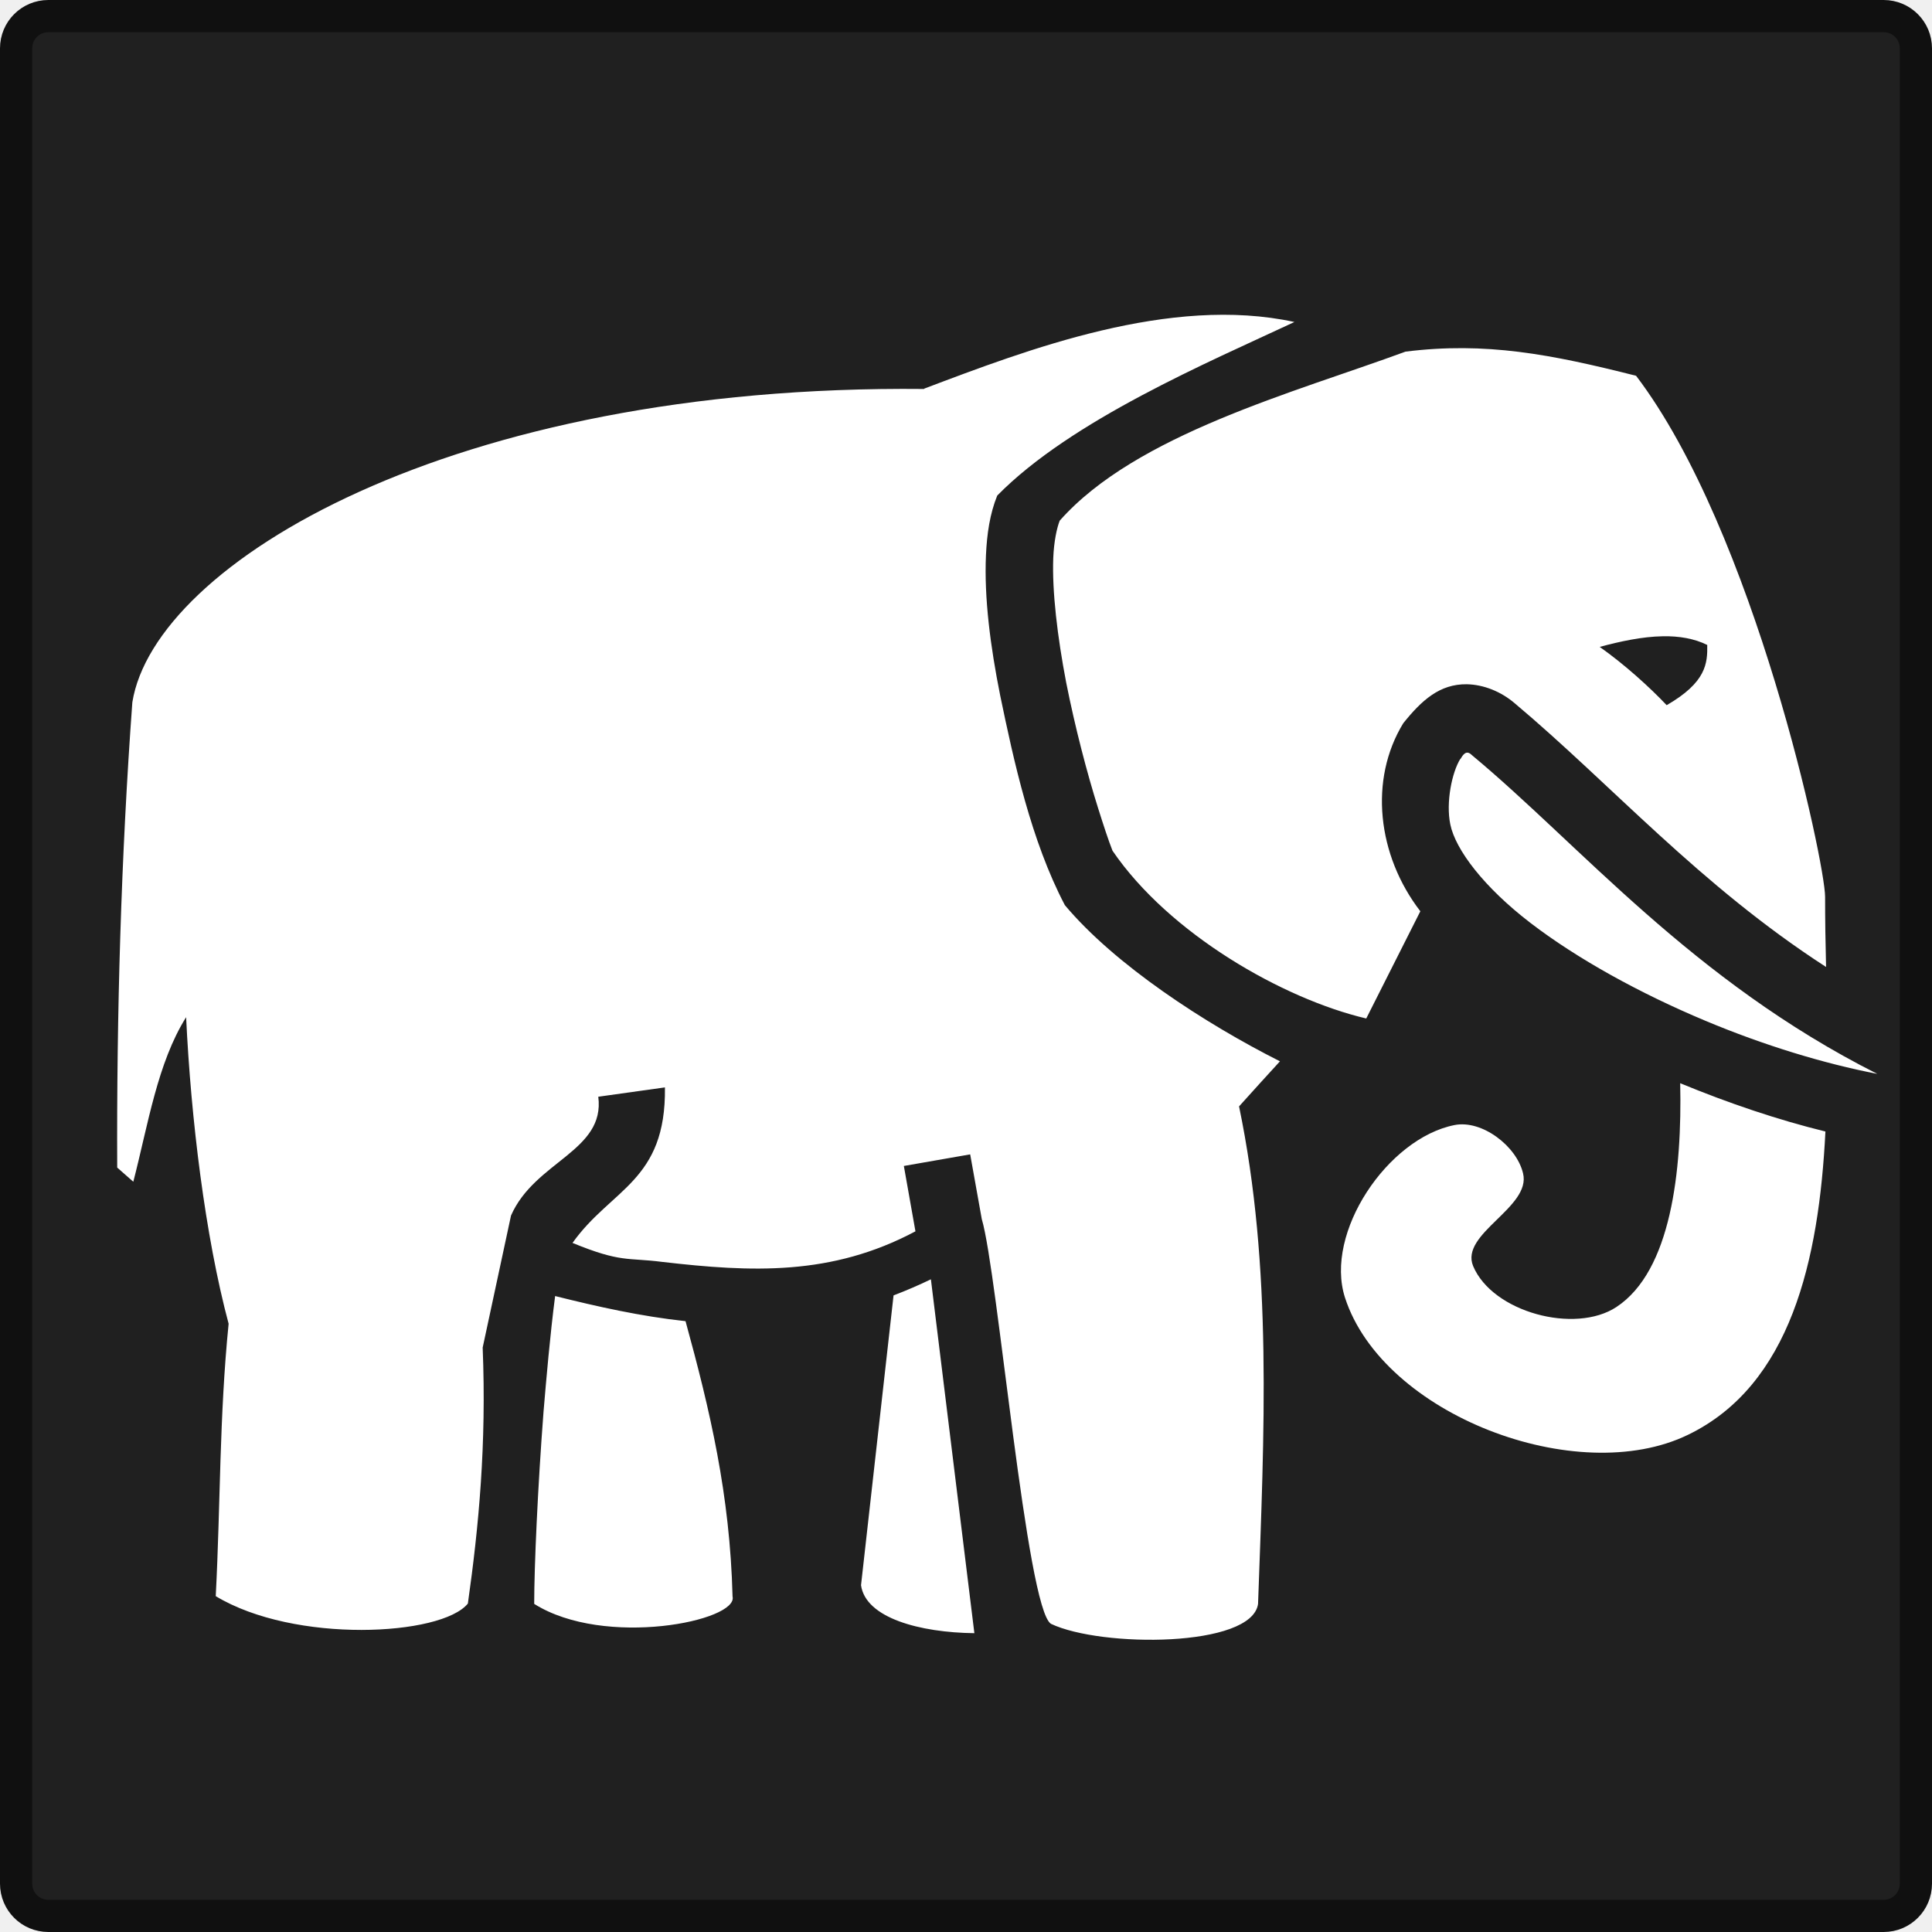
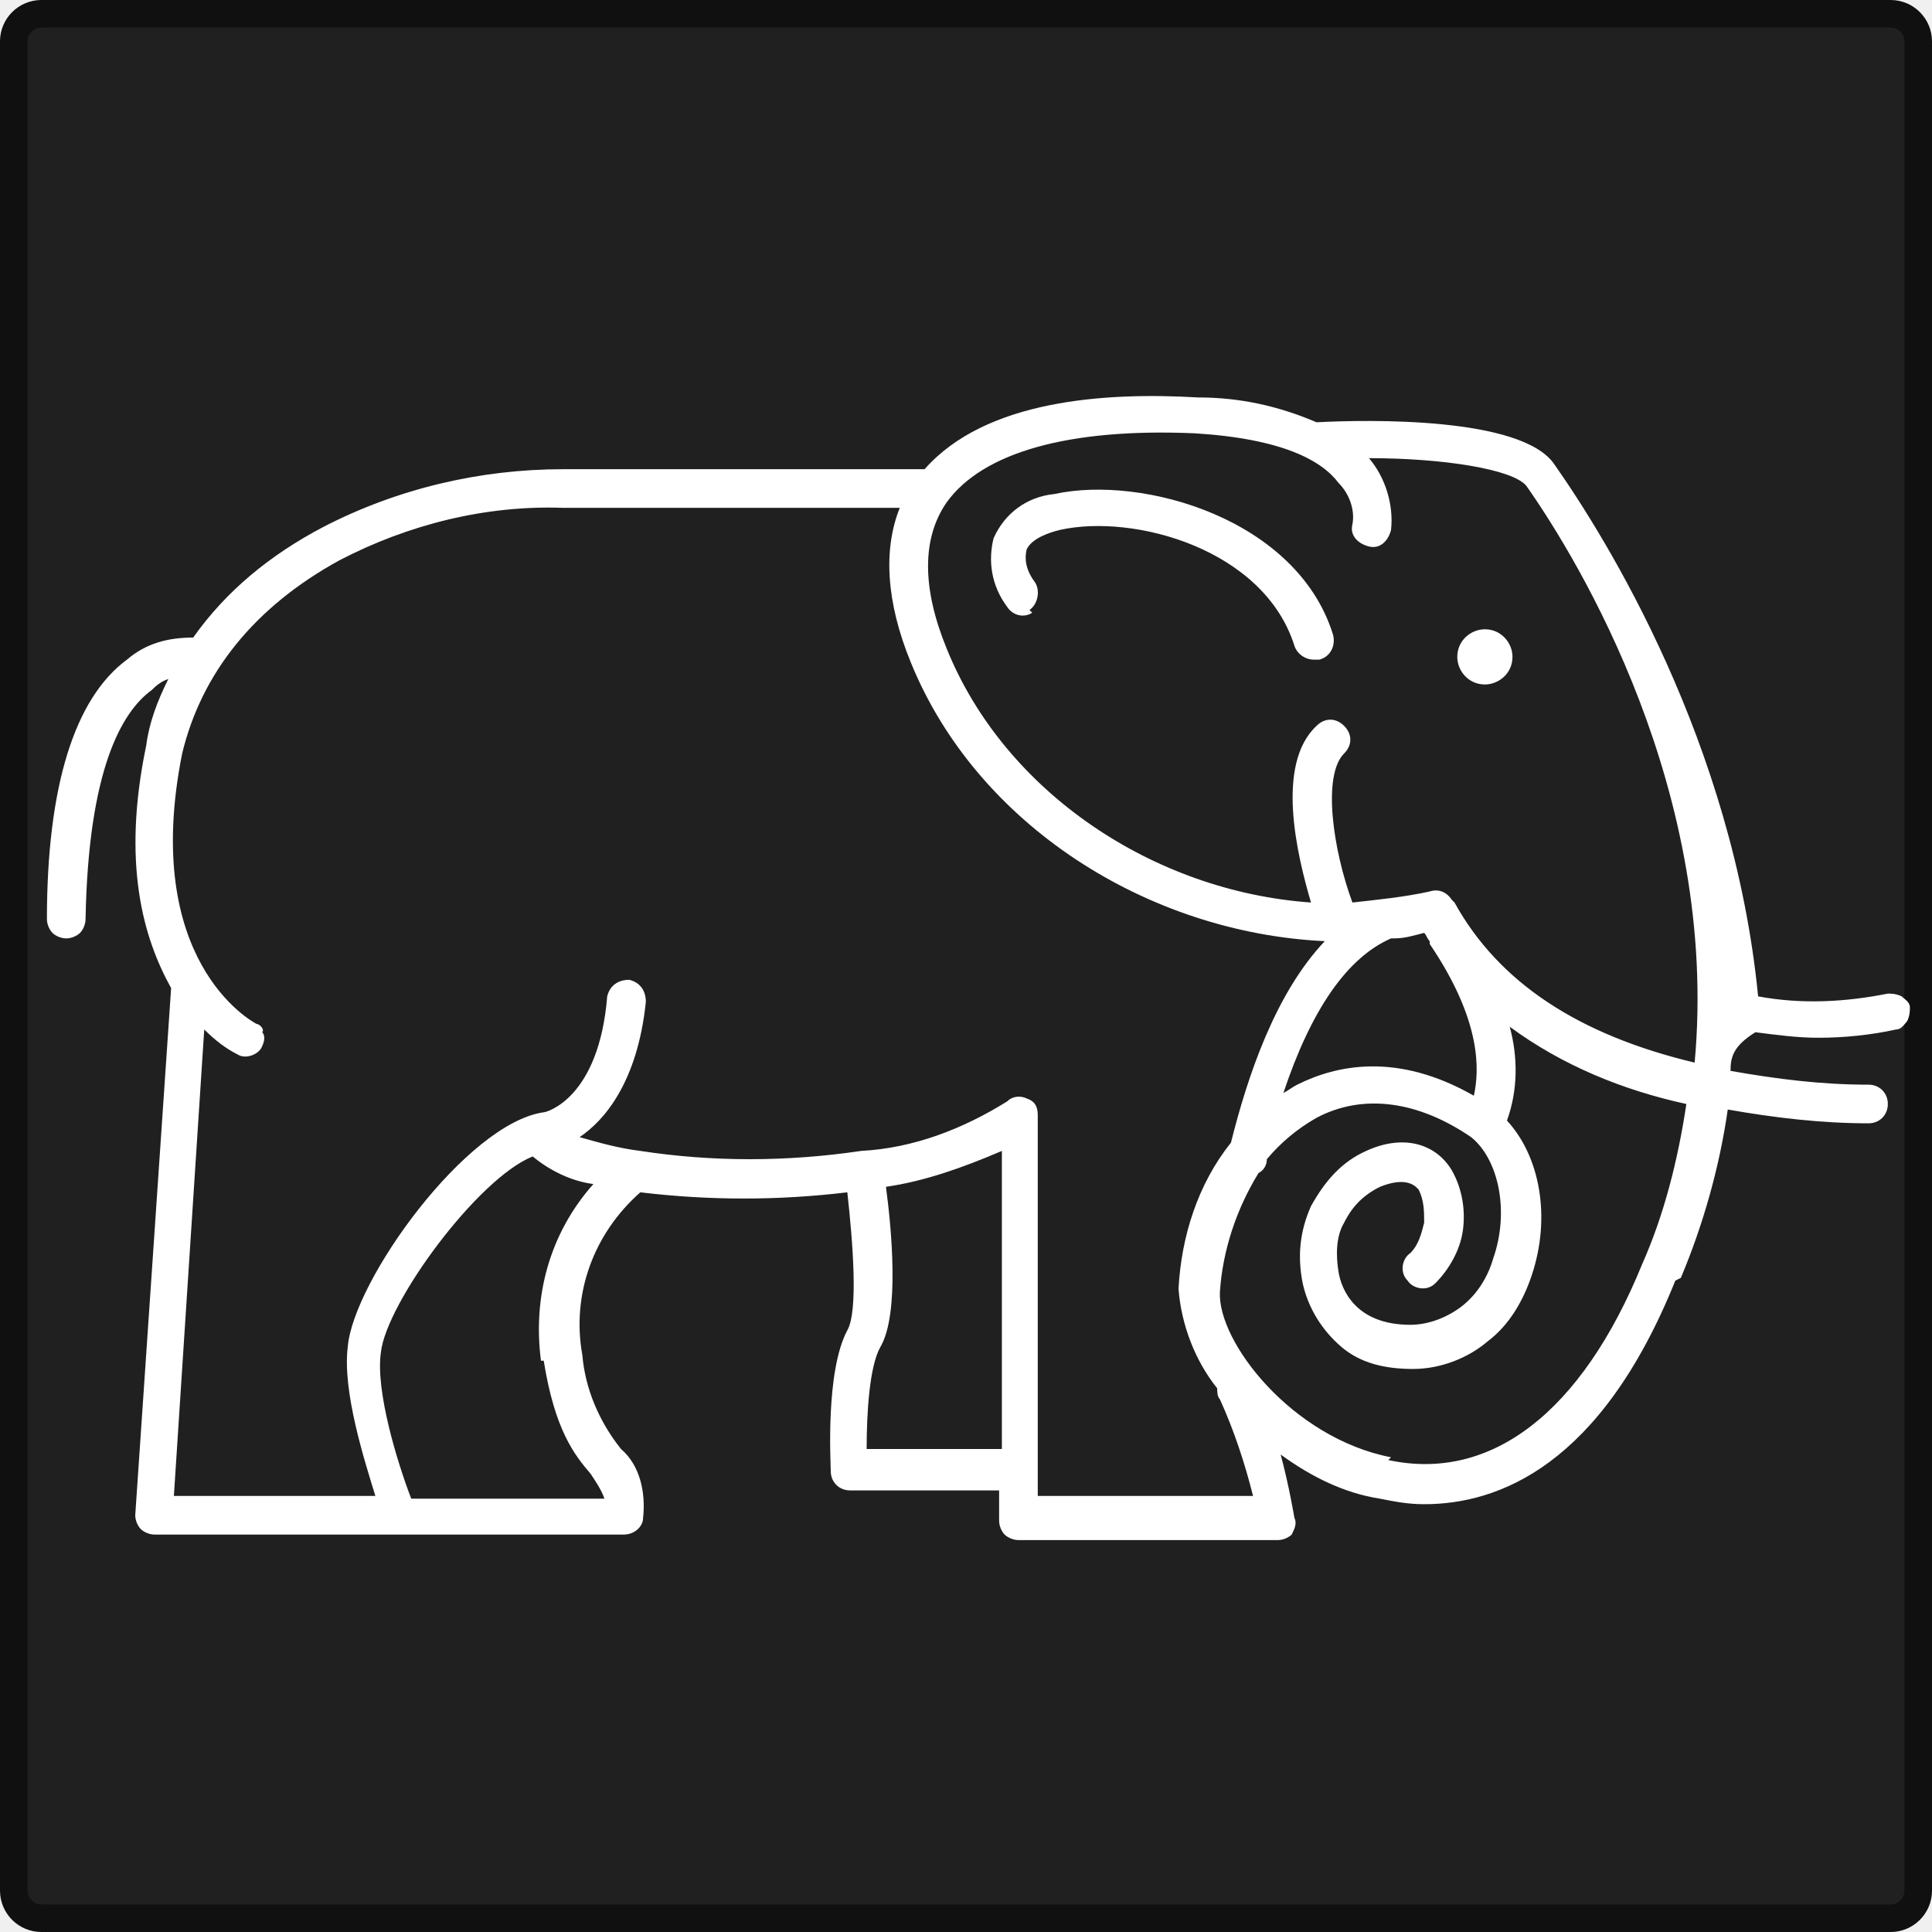
- <svg xmlns="http://www.w3.org/2000/svg" width="60px" height="60px" viewbox="0 0 60 60">
-   <rect x="0.5" y="0.5" width="59" height="59" rx="1" ry="1" style="fill:#202020;stroke-width:1px;stroke:#101010" />
-   <path style="fill:#ffffff;stroke:none" d="M 28.70,12.08 C 14.01,11.93 4.80,17.50 4.11,21.81 3.76,26.59 3.62,31.51 3.64,36.26 l 0.50,0.44 c 0.46,-1.78 0.75,-3.69 1.64,-5.11 0.15,3.15 0.59,6.79 1.32,9.52 -0.29,2.90 -0.25,5.57 -0.40,8.46 2.45,1.48 7.01,1.24 7.83,0.23 0.34,-2.40 0.58,-4.94 0.46,-7.95 l 0.88,-4.10 c 0.74,-1.69 2.93,-2.00 2.71,-3.69 l 2.07,-0.29 c 0.04,2.92 -1.67,3.14 -2.87,4.83 1.51,0.62 1.70,0.45 2.79,0.59 2.77,0.32 5.25,0.44 7.86,-0.95 l -0.36,-2.03 2.06,-0.36 0.36,2.01 c 0.49,1.63 1.39,12.11 2.15,12.57 1.56,0.74 6.24,0.74 6.43,-0.62 0.19,-5.31 0.45,-10.45 -0.59,-15.45 0.43,-0.48 0.85,-0.94 1.27,-1.40 -2.34,-1.18 -5.13,-3.00 -6.68,-4.85 -1.05,-2.00 -1.59,-4.49 -2.01,-6.52 -0.30,-1.50 -0.50,-3.02 -0.44,-4.35 0.03,-0.66 0.12,-1.28 0.35,-1.85 2.30,-2.34 6.56,-4.14 9.23,-5.39 -3.86,-0.84 -8.30,0.86 -11.50,2.07 z M 43.65,10.92 c -3.45,1.27 -8.37,2.57 -10.74,5.25 -0.09,0.23 -0.18,0.65 -0.20,1.16 -0.04,1.03 0.13,2.45 0.40,3.86 0.28,1.41 0.65,2.82 0.99,3.90 0.17,0.54 0.32,1.00 0.45,1.33 1.76,2.58 5.29,4.60 7.88,5.21 l 1.68,-3.33 c -1.34,-1.74 -1.60,-4.09 -0.53,-5.84 0.57,-0.71 1.13,-1.22 1.97,-1.21 0.53,0.01 1.07,0.23 1.49,0.59 3.00,2.52 5.74,5.65 9.67,8.19 -0.02,-0.77 -0.03,-1.50 -0.03,-2.18 0.00,-1.05 -2.19,-11.34 -5.87,-16.18 C 48.16,11.00 46.14,10.61 43.65,10.92 Z m 7.99,8.84 c 0.50,-0.01 0.98,0.07 1.38,0.27 0.01,0.57 -0.03,1.16 -1.26,1.87 -0.52,-0.55 -1.30,-1.26 -2.08,-1.81 0.63,-0.17 1.32,-0.32 1.96,-0.33 z m -6.29,3.81 c -0.26,0.42 -0.45,1.35 -0.31,2.03 0.16,0.79 1.05,1.96 2.50,3.07 1.45,1.11 3.39,2.18 5.42,3.03 1.81,0.76 3.68,1.33 5.34,1.65 -5.77,-2.91 -9.22,-7.10 -12.59,-9.90 -0.18,-0.18 -0.28,0.00 -0.36,0.13 z m 6.83,10.07 c 0.06,2.72 -0.28,5.83 -1.98,6.95 -1.29,0.85 -3.85,0.16 -4.45,-1.27 -0.42,-1.01 1.81,-1.82 1.55,-2.88 -0.20,-0.85 -1.28,-1.67 -2.13,-1.50 -2.07,0.41 -4.05,3.34 -3.40,5.36 1.18,3.64 7.21,5.93 10.65,4.26 3.19,-1.54 4.07,-5.42 4.27,-9.42 -1.47,-0.36 -3.01,-0.88 -4.51,-1.50 z m -23.27,6.09 a 15.01,15.01 0 0 1 -1.16,0.50 l -1.01,9.00 c 0.142,1.02 1.83,1.47 3.52,1.49 z m -11.67,0.52 c -0.16,1.24 -0.27,2.53 -0.36,3.59 -0.18,2.35 -0.29,4.82 -0.29,5.97 2.19,1.38 6.35,0.53 6.16,-0.23 -0.08,-3.16 -0.70,-5.78 -1.46,-8.55 -1.39,-0.15 -2.73,-0.45 -4.05,-0.78 z" />
+ <svg xmlns="http://www.w3.org/2000/svg" width="70px" height="70px" viewbox="0 0 70 70">
+   <rect x="0.5" y="0.5" width="69" height="69" rx="1" ry="1" style="fill:#202020;stroke-width:1px;stroke:#101010" />
+   <g id="elephant">
+     <path style="fill:#ffffff;stroke:none" d="m 54.8,23.8 c 0,0.6 -0.5,1.0 -1.0,1.0 -0.6,0 -1.0,-0.5 -1.0,-1.0 0,-0.6 0.5,-1.0 1.0,-1.0 0.6,0 1.0,0.5 1.0,1.0" />
+     <path style="fill:#ffffff;stroke:none" d="m 60.9,46.3 c 0.8,-1.9 1.4,-4.0 1.7,-6.1 1.7,0.3 3.4,0.5 5.1,0.5 0.4,0 0.7,-0.3 0.7,-0.7 0,-0.4 -0.3,-0.7 -0.7,-0.7 -1.7,0 -3.3,-0.2 -5.0,-0.5 0,-0.5 0.1,-0.9 0.9,-1.4 0.8,0.1 1.5,0.2 2.3,0.2 0.9,0 1.9,-0.1 2.8,-0.3 0.2,0 0.3,-0.2 0.4,-0.3 0.1,-0.2 0.1,-0.4 0.1,-0.5 0,-0.2 -0.2,-0.3 -0.3,-0.4 -0.2,-0.1 -0.4,-0.1 -0.5,-0.1 -1.5,0.3 -3.1,0.4 -4.7,0.1 C 62.8,26.9 58.2,19.5 56.3,16.8 55.1,15.1 49.6,15.2 47.7,15.3 46.3,14.7 44.9,14.4 43.4,14.4 40.0,14.2 35.7,14.5 33.5,17.0 H 20.4 c -3.0,0 -6.0,0.7 -8.7,2.1 -1.9,1.0 -3.5,2.3 -4.7,4.0 -0.9,0 -1.7,0.2 -2.4,0.8 -1.9,1.4 -2.9,4.6 -2.9,9.4 0,0.2 0.1,0.4 0.2,0.5 0.1,0.1 0.3,0.2 0.5,0.2 0.2,0 0.4,-0.1 0.5,-0.2 0.1,-0.1 0.2,-0.3 0.2,-0.5 0.1,-5.4 1.3,-7.5 2.4,-8.3 C 5.6,24.9 5.8,24.7 6.1,24.6 5.7,25.4 5.4,26.2 5.3,27.0 4.4,31.3 5.2,34.0 6.2,35.8 L 4.9,54.9 c 0,0.2 0.1,0.4 0.2,0.5 0.1,0.1 0.3,0.2 0.5,0.2 H 22.6 c 0.4,0 0.7,-0.3 0.7,-0.6 0.1,-0.9 -0.1,-1.9 -0.8,-2.5 -0.8,-1.0 -1.3,-2.2 -1.4,-3.4 -0.4,-2.2 0.4,-4.4 2.1,-5.9 2.5,0.3 5.0,0.3 7.5,0 0.2,1.8 0.4,4.3 0,5.0 -0.8,1.5 -0.6,4.8 -0.6,5.1 h 0 c 0,0.4 0.3,0.7 0.7,0.7 h 5.4 v 1.1 c 0,0.2 0.1,0.4 0.2,0.5 0.1,0.1 0.3,0.2 0.5,0.2 h 9.4 c 0.2,0 0.4,-0.1 0.5,-0.2 0.1,-0.2 0.2,-0.4 0.1,-0.6 0,0 -0.2,-1.2 -0.5,-2.3 1.1,0.8 2.3,1.4 3.6,1.6 0.5,0.1 1.0,0.2 1.6,0.2 2.7,0 6.4,-1.4 9.1,-8.1 z M 43.3,15.7 c 3.2,0.2 4.6,1.0 5.2,1.8 0.4,0.4 0.6,1.0 0.5,1.5 -0.1,0.4 0.2,0.7 0.6,0.8 0.4,0.1 0.7,-0.2 0.8,-0.6 0.1,-0.9 -0.2,-1.9 -0.8,-2.6 l 0,0 c 2.7,0 5.2,0.4 5.7,1.0 1.9,2.7 7.0,11.1 6.1,20.9 -4.2,-1.0 -7.1,-2.9 -8.7,-5.8 l -0.1,-0.1 v 0 c -0.2,-0.3 -0.5,-0.4 -0.8,-0.3 -0.9,0.2 -1.9,0.3 -2.8,0.4 -0.7,-1.9 -1.1,-4.6 -0.3,-5.4 v 0 c 0.3,-0.3 0.3,-0.7 0,-1.0 -0.3,-0.3 -0.7,-0.3 -1.0,0 -1.5,1.4 -0.7,4.7 -0.2,6.4 -5.7,-0.4 -11.1,-4.0 -13.2,-9.2 -0.9,-2.2 -0.9,-4.0 0,-5.3 1.3,-1.8 4.4,-2.7 9.0,-2.5 z m 7.2,18.3 c 0.4,0 0.7,-0.1 1.1,-0.2 0.1,0.1 0.1,0.2 0.2,0.3 v 0 c 0,0 0,0.1 0,0.1 1.9,2.8 1.8,4.6 1.6,5.5 -2.8,-1.6 -5.0,-1.1 -6.4,-0.4 -0.2,0.1 -0.3,0.2 -0.5,0.3 1.0,-3.0 2.3,-4.9 3.9,-5.6 z M 19.7,49.3 c 0.4,2.5 1.1,3.4 1.7,4.1 v 0 c 0.2,0.3 0.4,0.6 0.5,0.9 h -7.0 c -0.5,-1.3 -1.3,-3.9 -1.1,-5.3 0.2,-1.8 3.5,-6.3 5.5,-7.1 h 0 c 0.6,0.5 1.4,0.9 2.2,1.0 -1.6,1.8 -2.2,4.1 -1.9,6.4 z m 11.7,3.2 c 0,-1.3 0.1,-3.0 0.5,-3.7 0.7,-1.2 0.4,-4.3 0.2,-5.8 1.4,-0.2 2.8,-0.7 4.2,-1.3 v 10.8 z m 6.2,1.7 0,-13.8 c 0,-0.3 -0.1,-0.5 -0.4,-0.6 -0.2,-0.1 -0.5,-0.1 -0.7,0.1 -1.6,1.0 -3.4,1.7 -5.3,1.8 -2.7,0.4 -5.4,0.4 -8.0,0 -0.8,-0.1 -1.5,-0.3 -2.2,-0.5 0.9,-0.6 2.1,-2.0 2.4,-4.9 0,-0.4 -0.2,-0.7 -0.6,-0.8 -0.4,0 -0.7,0.2 -0.8,0.6 -0.3,3.7 -2.2,4.2 -2.3,4.2 -2.8,0.4 -6.9,6.1 -7.1,8.5 -0.2,1.6 0.6,4.1 1.0,5.4 H 6.3 l 1.1,-16.9 c 0.4,0.4 0.8,0.7 1.2,0.9 0.3,0.2 0.8,0 0.9,-0.3 0.1,-0.2 0.1,-0.4 0,-0.5 C 9.6,37.3 9.4,37.1 9.3,37.1 9.1,37.0 5.1,34.8 6.6,27.3 7.3,24.4 9.2,22.0 12.3,20.3 h 0 c 2.5,-1.3 5.3,-2.0 8.1,-1.9 h 12.2 c -0.6,1.5 -0.5,3.4 0.4,5.6 2.4,5.9 8.6,9.8 15.0,10.1 -1.8,1.9 -2.8,4.9 -3.4,7.3 v 0 c -1.2,1.5 -1.8,3.4 -1.9,5.3 0.1,1.3 0.6,2.6 1.4,3.6 0,0.1 0,0.3 0.1,0.4 0.5,1.1 0.9,2.3 1.2,3.5 z m 12.8,-1.4 c -3.6,-0.7 -6.3,-4.2 -6.2,-6.0 l 0,0 c 0.1,-1.5 0.6,-3.0 1.4,-4.3 0.2,-0.1 0.3,-0.3 0.3,-0.5 0.5,-0.6 1.1,-1.1 1.8,-1.5 1.7,-0.9 3.7,-0.6 5.6,0.7 1.0,0.8 1.4,2.7 0.8,4.4 h 0 c -0.2,0.7 -0.6,1.3 -1.1,1.7 -0.5,0.4 -1.2,0.7 -1.9,0.7 -2.0,0 -2.5,-1.3 -2.6,-1.9 v 0 c -0.1,-0.6 -0.1,-1.3 0.2,-1.8 0.3,-0.6 0.7,-1.0 1.3,-1.3 1.0,-0.4 1.3,0 1.4,0.1 h 0 c 0.2,0.4 0.2,0.8 0.2,1.2 -0.1,0.4 -0.2,0.8 -0.5,1.1 -0.3,0.2 -0.4,0.7 -0.1,1.0 0.2,0.3 0.7,0.4 1.0,0.1 0.5,-0.5 0.9,-1.2 1.0,-1.9 0.1,-0.7 0,-1.5 -0.4,-2.2 -0.6,-1.0 -1.8,-1.3 -3.1,-0.7 v 0 c -0.9,0.4 -1.5,1.1 -2.0,2.0 -0.4,0.9 -0.5,1.8 -0.3,2.8 0.2,0.9 0.7,1.7 1.4,2.3 0.7,0.6 1.6,0.8 2.6,0.8 h 0 c 1.0,0 2.0,-0.4 2.7,-1.0 0.8,-0.6 1.3,-1.5 1.6,-2.4 0.7,-2.1 0.3,-4.3 -0.9,-5.6 0.4,-1.1 0.4,-2.3 0.1,-3.4 1.9,1.4 4.1,2.3 6.4,2.8 -0.3,2.0 -0.8,4.0 -1.6,5.8 -2.2,5.4 -5.5,7.9 -9.2,7.1 z" />
+     <path style="fill:#ffffff;stroke:none" d="m 37.3,22.1 c 0.3,-0.2 0.4,-0.7 0.2,-1.0 -0.3,-0.4 -0.4,-0.8 -0.3,-1.2 0.2,-0.4 0.8,-0.6 1.2,-0.7 2.7,-0.6 7.4,0.7 8.5,4.2 v 0 c 0.1,0.3 0.4,0.5 0.7,0.5 0.1,0 0.1,0 0.2,0 0.4,-0.1 0.6,-0.5 0.5,-0.9 C 47.0,18.8 41.4,17.2 38.2,17.9 l 0,0 c -1.0,0.1 -1.8,0.7 -2.2,1.6 -0.2,0.8 -0.1,1.7 0.5,2.5 0.2,0.3 0.6,0.4 0.9,0.2 z" />
+   </g>
</svg>
